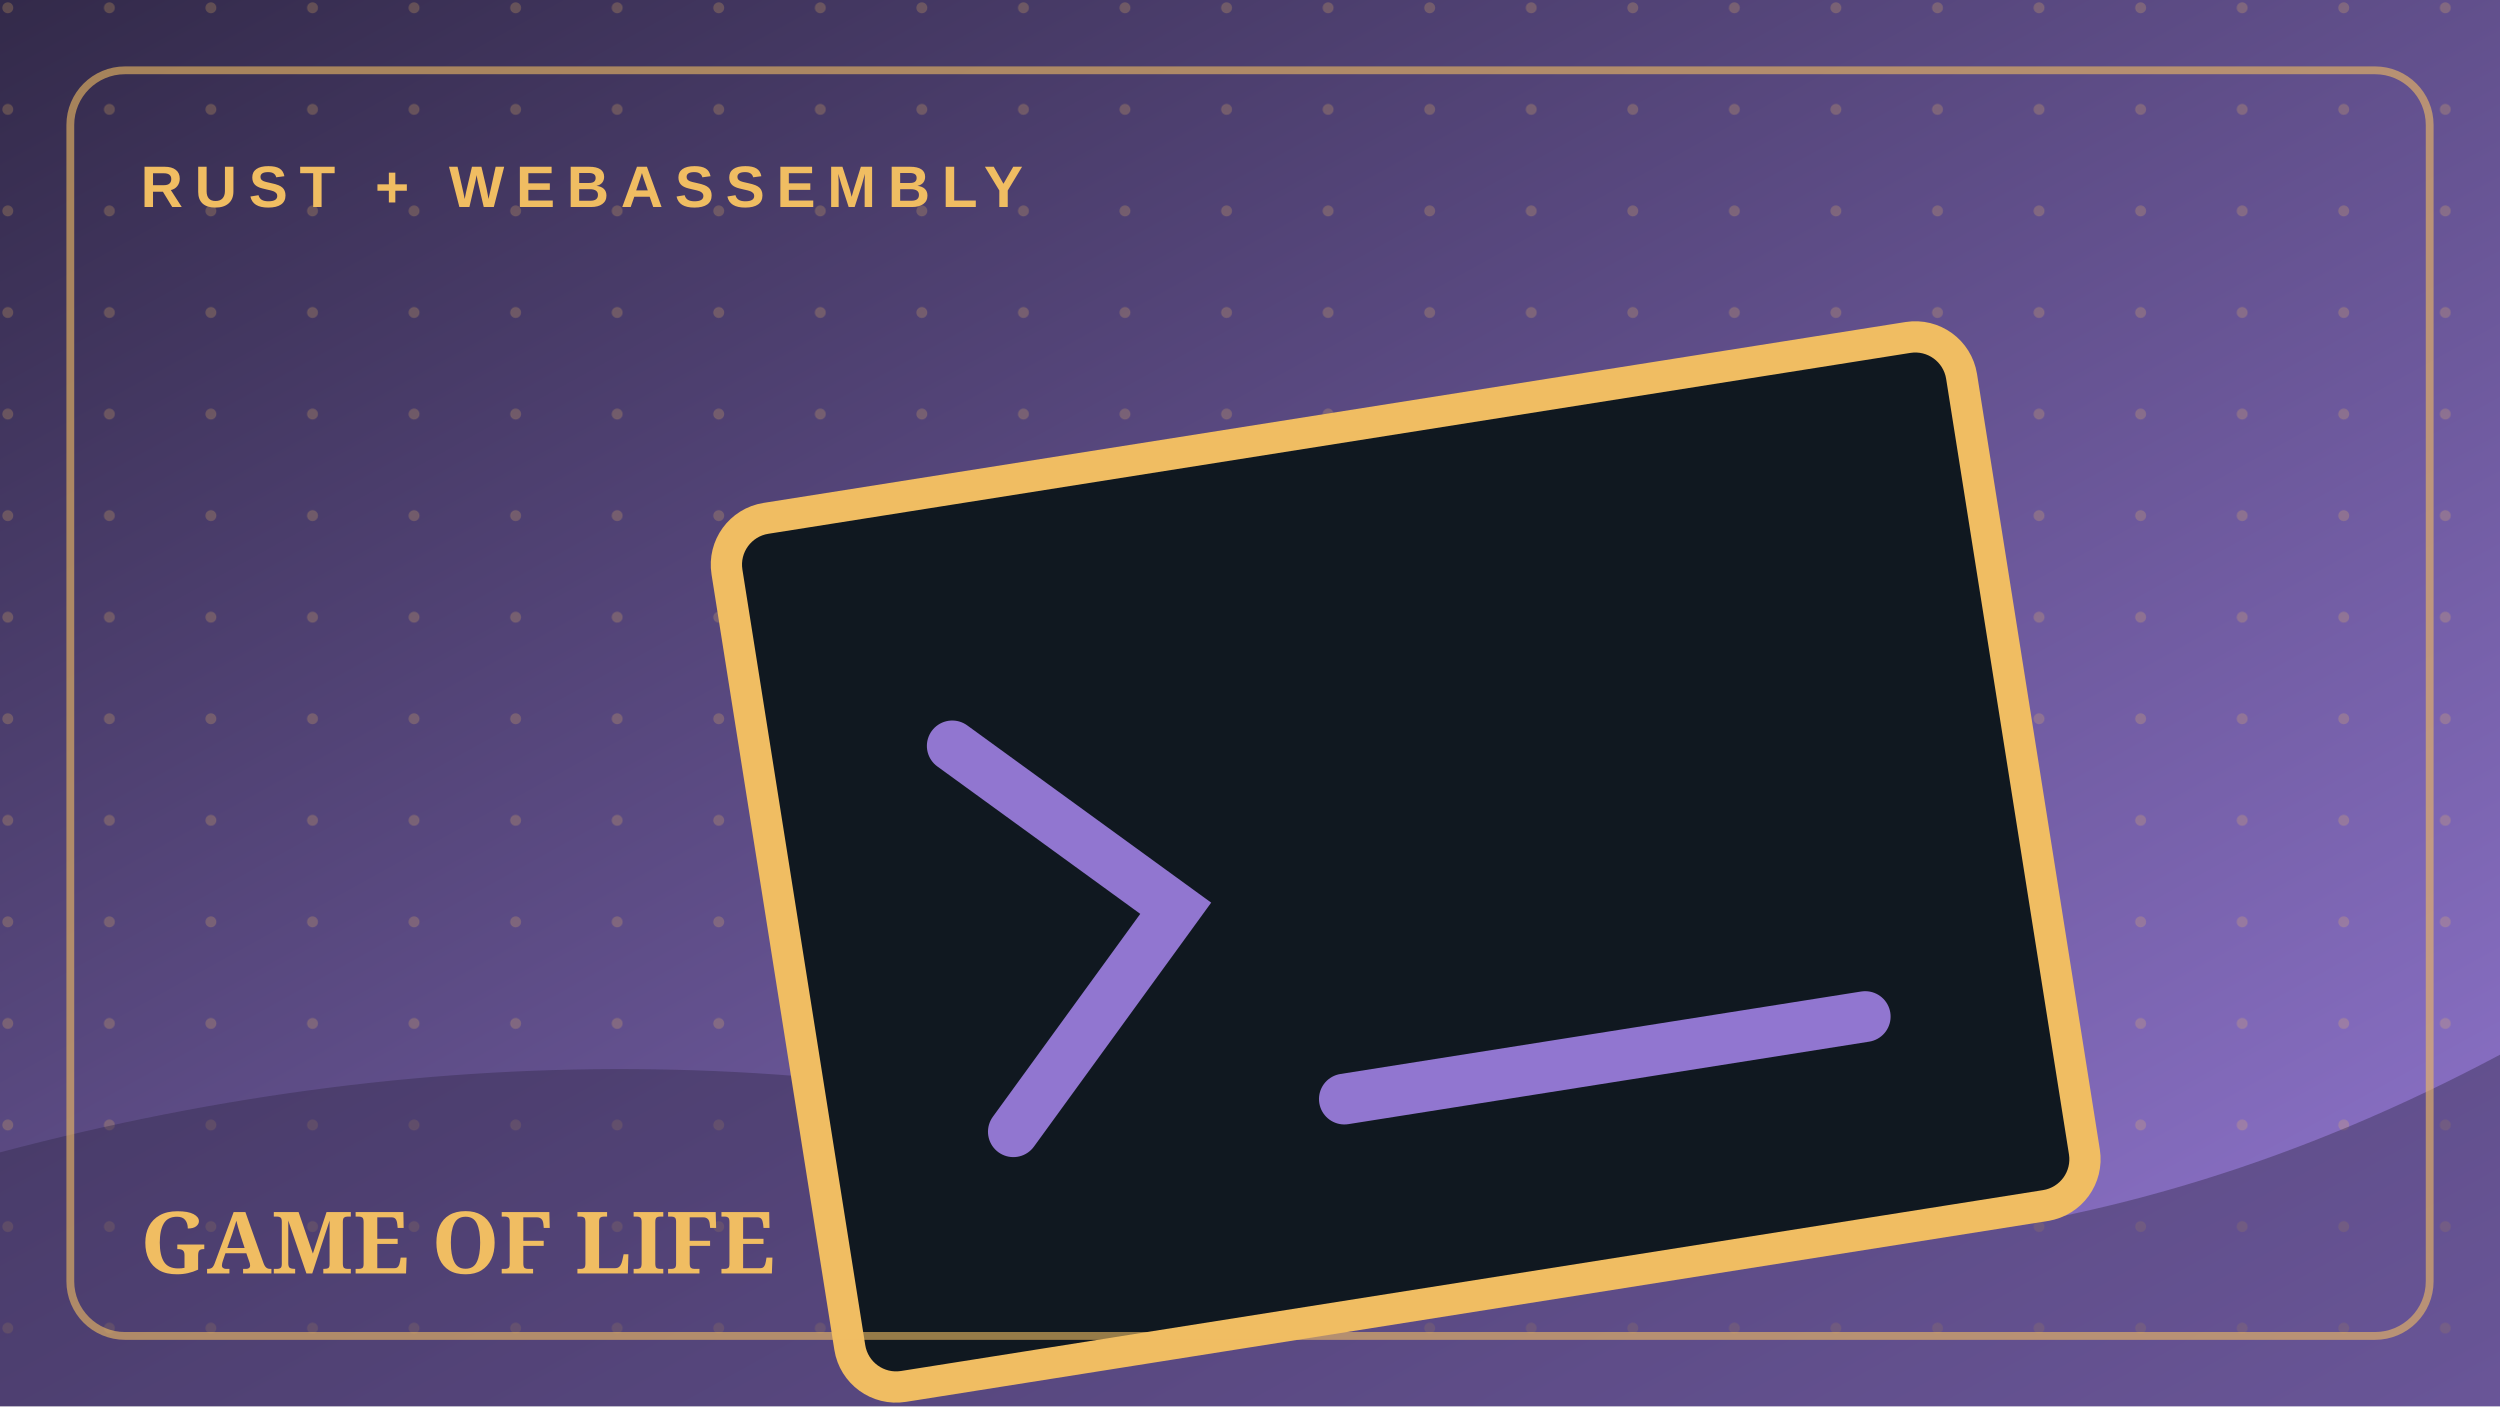
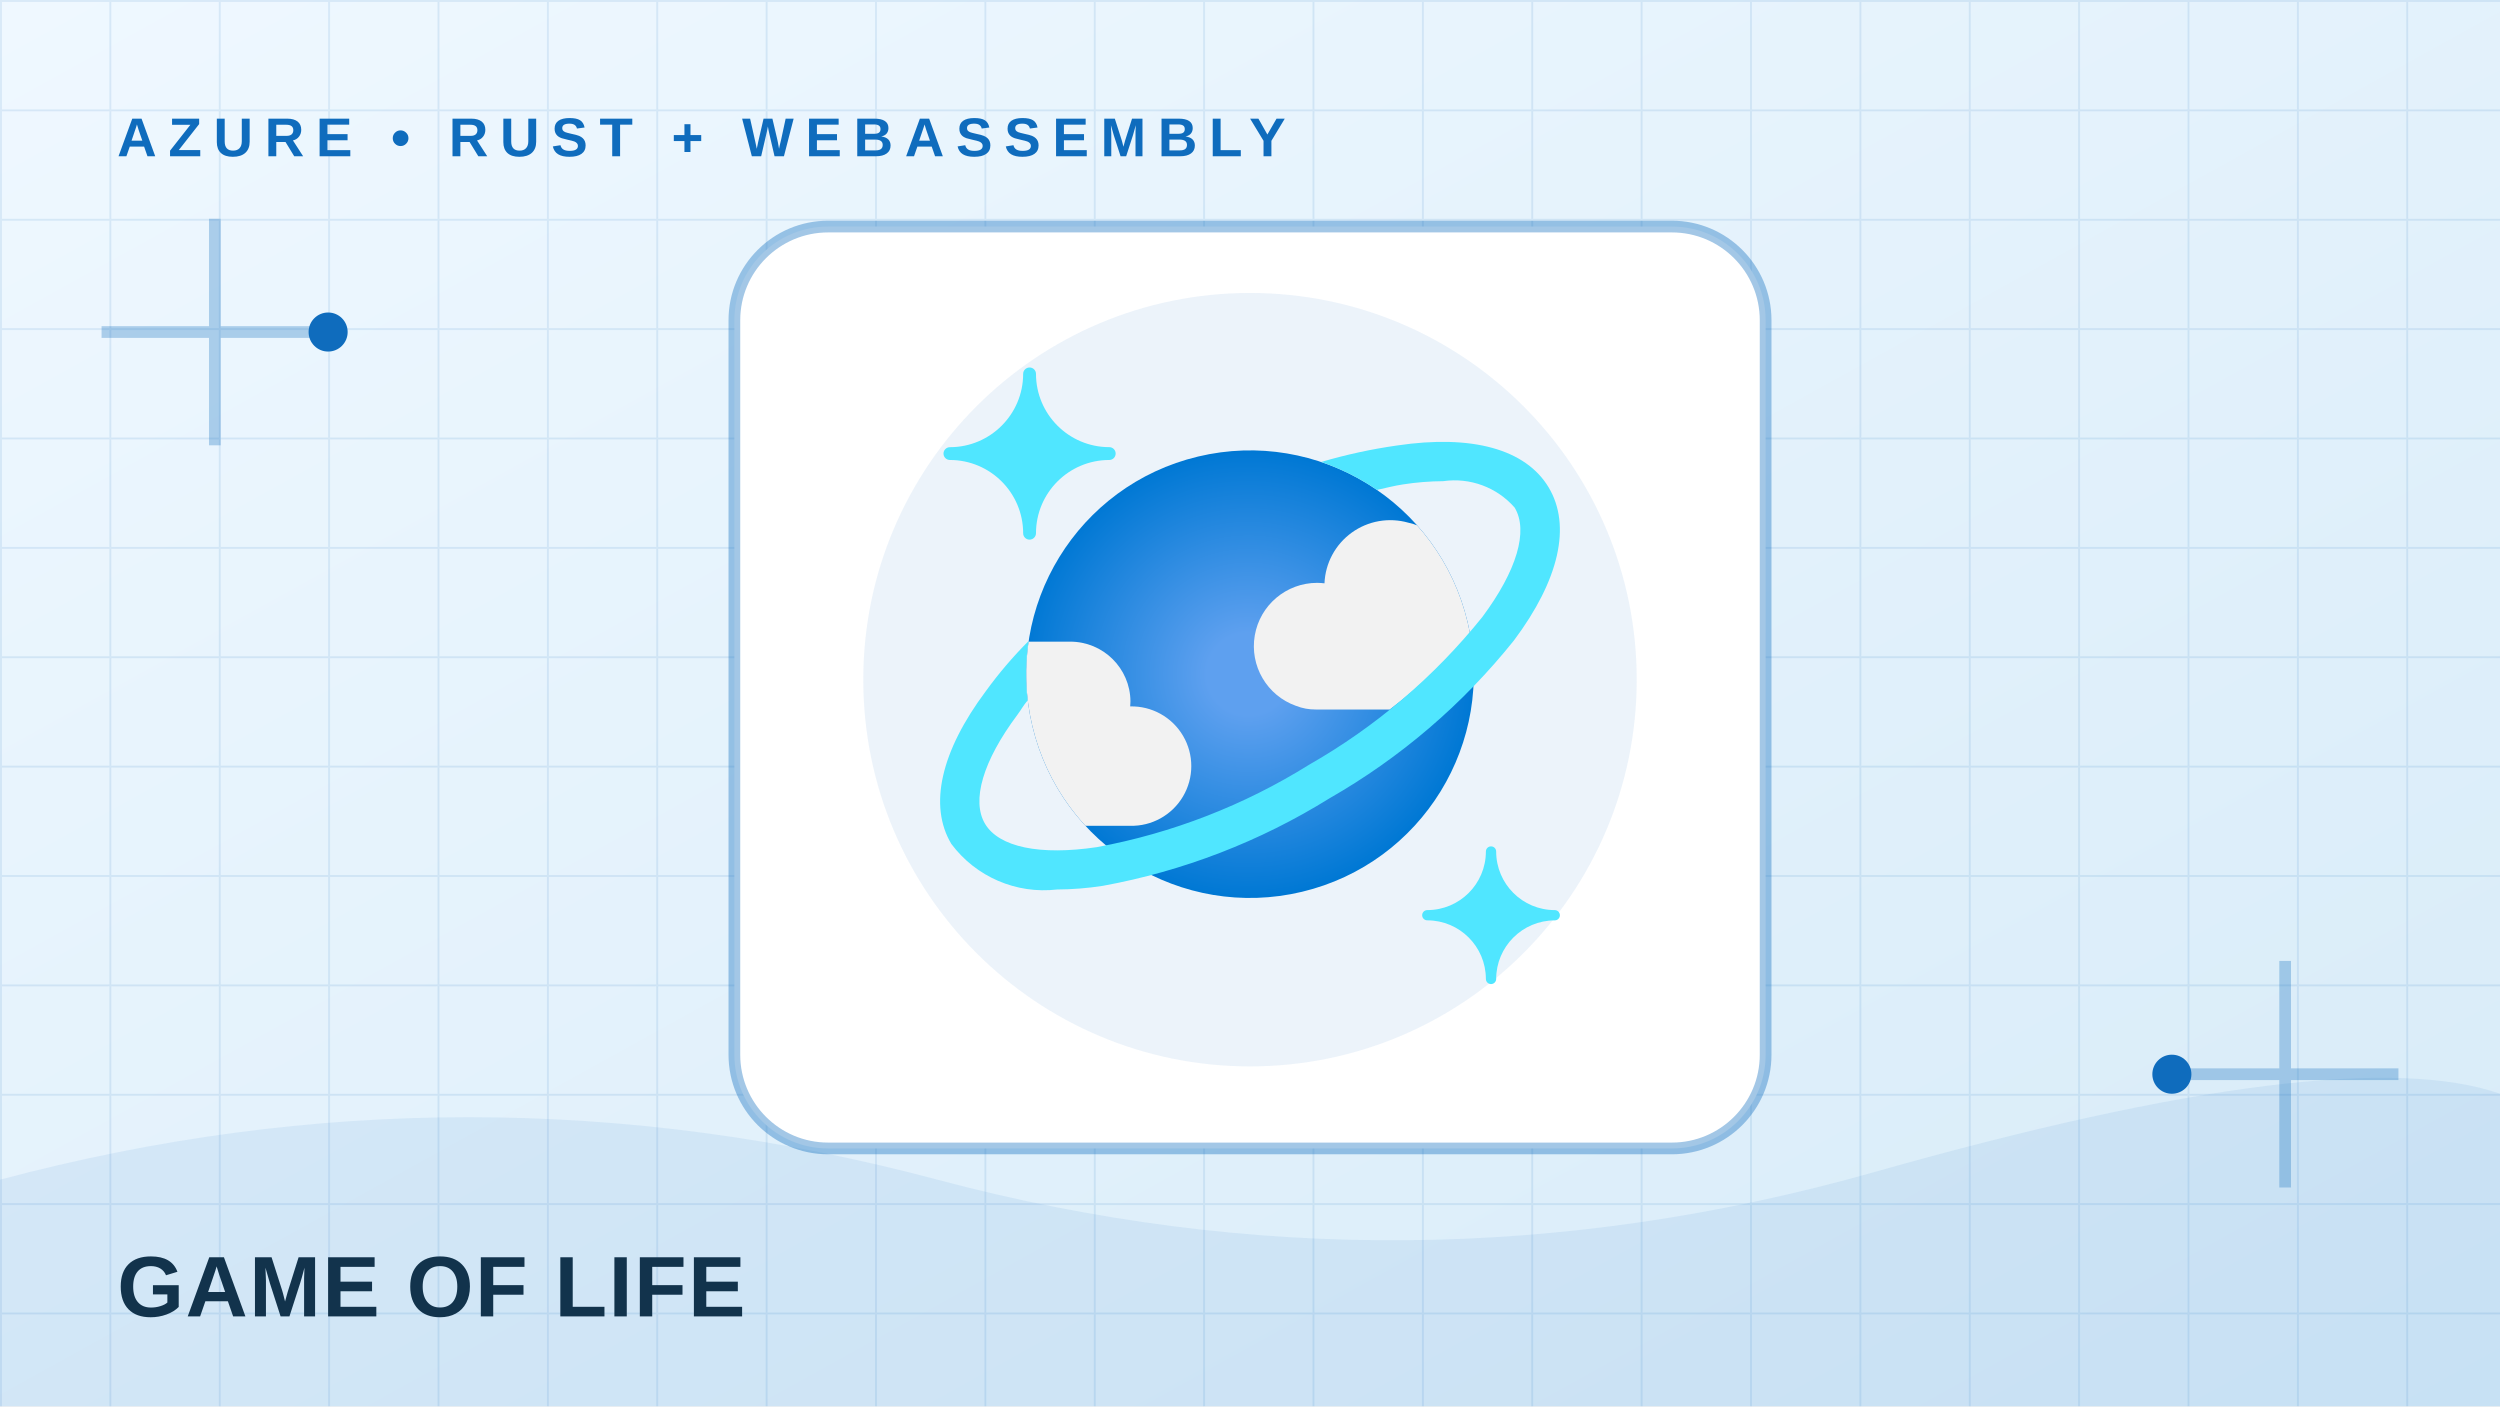
- <svg xmlns="http://www.w3.org/2000/svg" width="640" height="360" viewBox="0 0 640 360">
+ <svg xmlns="http://www.w3.org/2000/svg" width="640" height="360" viewBox="0 0 640 360" role="img" aria-label="GAME OF LIFE with Azure COSMOS DB icon">
  <defs>
-     <linearGradient id="g" x2="1" y2="1">
-       <stop stop-color="#332a4a" />
-       <stop offset="1" stop-color="#9176d0" />
+     <linearGradient id="bg" x2="1" y2="1">
+       <stop stop-color="#eff8ff" />
+       <stop offset="1" stop-color="#d7ebf8" />
    </linearGradient>
-     <pattern id="p" width="26" height="26" patternUnits="userSpaceOnUse">
-       <circle cx="2" cy="2" r="1.4" fill="#f0bd62" opacity=".23" />
+     <pattern id="grid" width="28" height="28" patternUnits="userSpaceOnUse">
+       <path d="M28 0H0V28" fill="none" stroke="#0f6cbd" stroke-opacity=".1" stroke-width="1" />
    </pattern>
  </defs>
-   <rect width="640" height="360" fill="url(#g)" />
-   <rect width="640" height="360" fill="url(#p)" />
-   <path d="M0 295Q170 250 330 300T640 270V360H0Z" fill="#332a4a" fill-opacity=".42" />
-   <g transform="rotate(-9 380 220)">
-     <rect x="200" y="105" width="320" height="225" rx="12" fill="#101820" stroke="#f0bd62" stroke-width="8" />
-     <path d="M250 170l50 50-50 50M335 275h135" fill="none" stroke="#9176d0" stroke-width="13" stroke-linecap="round" />
-   </g>
-   <rect x="18" y="18" width="604" height="324" rx="14" fill="none" stroke="#f0bd62" stroke-opacity=".6" stroke-width="2" />
-   <text x="36" y="53" fill="#f0bd62" font-family="Arial,sans-serif" font-size="15" letter-spacing="3" font-weight="bold">RUST + WEBASSEMBLY</text>
-   <text x="36" y="326" fill="#f0bd62" font-family="Georgia,serif" font-size="22" font-weight="bold">GAME OF LIFE</text>
+   <rect width="640" height="360" fill="url(#bg)" />
+   <rect width="640" height="360" fill="url(#grid)" />
+   <path d="M0 302Q120 270 240 302T480 300T640 280V360H0Z" fill="#0f6cbd" fill-opacity=".08" />
+   <rect x="188" y="58" width="264" height="236" rx="24" fill="#fff" stroke="#0f6cbd" stroke-opacity=".38" stroke-width="3" />
+   <circle cx="320" cy="174" r="99" fill="#0f6cbd" fill-opacity=".08" />
+   <svg x="236" y="89" width="168" height="168" viewBox="0, 0, 18, 18" preserveAspectRatio="xMidYMid meet">
+     <defs>
+       <radialGradient cx="-105.006" cy="-10.409" r="5.954" gradientUnits="userSpaceOnUse" gradientTransform="translate(117.739, 19.644) scale(1.036, 1.027)" id="b25d0836-964a-4c84-8c20-855f66e8345e">
+         <stop offset="18.3%" stop-color="#5EA0EF" />
+         <stop offset="100%" stop-color="#0078D4" />
+       </radialGradient>
+       <clipPath id="b36c7f5d-2ef1-4760-8a25-eeb9661f4e47">
+         <path d="M14.969 7.53 A6.137 6.137 0 1 1 7.574 2.987 A6.137 6.137 0 0 1 14.969 7.53 Z" style="fill:none;" />
+       </clipPath>
+     </defs>
+     <path d="M2.954 5.266 a0.175 0.175 0 0 1 -0.176 -0.176 h0 A2.012 2.012 0 0 0 0.769 3.081 a0.176 0.176 0 0 1 -0.176 -0.175 h0 a0.176 0.176 0 0 1 0.176 -0.176 A2.012 2.012 0 0 0 2.778 0.72 A0.175 0.175 0 0 1 2.954 0.544 h0 A0.175 0.175 0 0 1 3.13 0.72 h0 A2.012 2.012 0 0 0 5.139 2.729 a0.175 0.175 0 0 1 0.176 0.176 h0 a0.175 0.175 0 0 1 -0.176 0.176 h0 A2.011 2.011 0 0 0 3.13 5.09 A0.177 0.177 0 0 1 2.954 5.266 Z" style="fill:#50E6FF;" />
+     <path d="M15.611 17.456 a0.141 0.141 0 0 1 -0.141 -0.141 h0 a1.609 1.609 0 0 0 -1.607 -1.607 a0.141 0.141 0 0 1 -0.141 -0.14 h0 a0.141 0.141 0 0 1 0.141 -0.141 h0 a1.608 1.608 0 0 0 1.607 -1.607 a0.141 0.141 0 0 1 0.141 -0.141 h0 a0.141 0.141 0 0 1 0.141 0.141 h0 a1.608 1.608 0 0 0 1.607 1.607 a0.141 0.141 0 1 1 0 0.282 h0 a1.609 1.609 0 0 0 -1.607 1.607 A0.141 0.141 0 0 1 15.611 17.456 Z" style="fill:#50E6FF;" />
+     <g>
+       <path d="M14.969 7.53 A6.137 6.137 0 1 1 7.574 2.987 A6.137 6.137 0 0 1 14.969 7.53 Z" style="fill:url(#b25d0836-964a-4c84-8c20-855f66e8345e);" />
+       <g clip-path="url(#b36c7f5d-2ef1-4760-8a25-eeb9661f4e47)">
+         <path d="M5.709 13.115 A1.638 1.638 0 1 0 5.714 9.84 A1.307 1.307 0 0 0 5.721 9.7 A1.651 1.651 0 0 0 4.06 8.064 H2.832 a6.251 6.251 0 0 0 1.595 5.051 Z" style="fill:#F2F2F2;" />
+         <path d="M15.045 7.815 c0 -0.015 0 -0.03 -0.007 -0.044 a5.978 5.978 0 0 0 -1.406 -2.88 a1.825 1.825 0 0 0 -0.289 -0.09 a1.806 1.806 0 0 0 -2.3 1.663 a2 2 0 0 0 -0.2 -0.013 a1.737 1.737 0 0 0 -0.581 3.374 a1.451 1.451 0 0 0 0.541 0.1 h2.03 A13.453 13.453 0 0 0 15.045 7.815 Z" style="fill:#F2F2F2;" />
+       </g>
+     </g>
+     <path d="M17.191 3.832 c-0.629 -1.047 -2.1 -1.455 -4.155 -1.149 a14.606 14.606 0 0 0 -2.082 0.452 a6.456 6.456 0 0 1 1.528 0.767 c0.241 -0.053 0.483 -0.116 0.715 -0.151 A7.49 7.49 0 0 1 14.3 3.662 a2.188 2.188 0 0 1 1.959 0.725 h0 c0.383 0.638 0.06 1.729 -0.886 3 a16.723 16.723 0 0 1 -4.749 4.051 A16.758 16.758 0 0 1 4.8 13.7 c-1.564 0.234 -2.682 0 -3.065 -0.636 s-0.06 -1.73 0.886 -2.995 c0.117 -0.157 0.146 -0.234 0.279 -0.392 a6.252 6.252 0 0 1 0.026 -1.63 A11.552 11.552 0 0 0 1.756 9.419 C0.517 11.076 0.181 12.566 0.809 13.613 a3.165 3.165 0 0 0 2.9 1.249 a8.434 8.434 0 0 0 1.251 -0.1 a17.855 17.855 0 0 0 6.219 -2.4 a17.808 17.808 0 0 0 5.061 -4.332 C17.483 6.369 17.819 4.88 17.191 3.832 Z" style="fill:#50E6FF;" />
+   </svg>
+   <path d="M26 85h58m-29-29v58M556 275h58m-29-29v58" stroke="#0f6cbd" stroke-opacity=".3" stroke-width="3" />
+   <circle cx="84" cy="85" r="5" fill="#0f6cbd" />
+   <circle cx="556" cy="275" r="5" fill="#0f6cbd" />
+   <text x="30" y="40" fill="#0f6cbd" font-family="Arial,sans-serif" font-size="14" font-weight="700" letter-spacing="3">AZURE • RUST + WEBASSEMBLY</text>
+   <text x="30" y="337" fill="#12334c" font-family="Arial,sans-serif" font-size="22" font-weight="700" letter-spacing=".4">GAME OF LIFE</text>
</svg>
